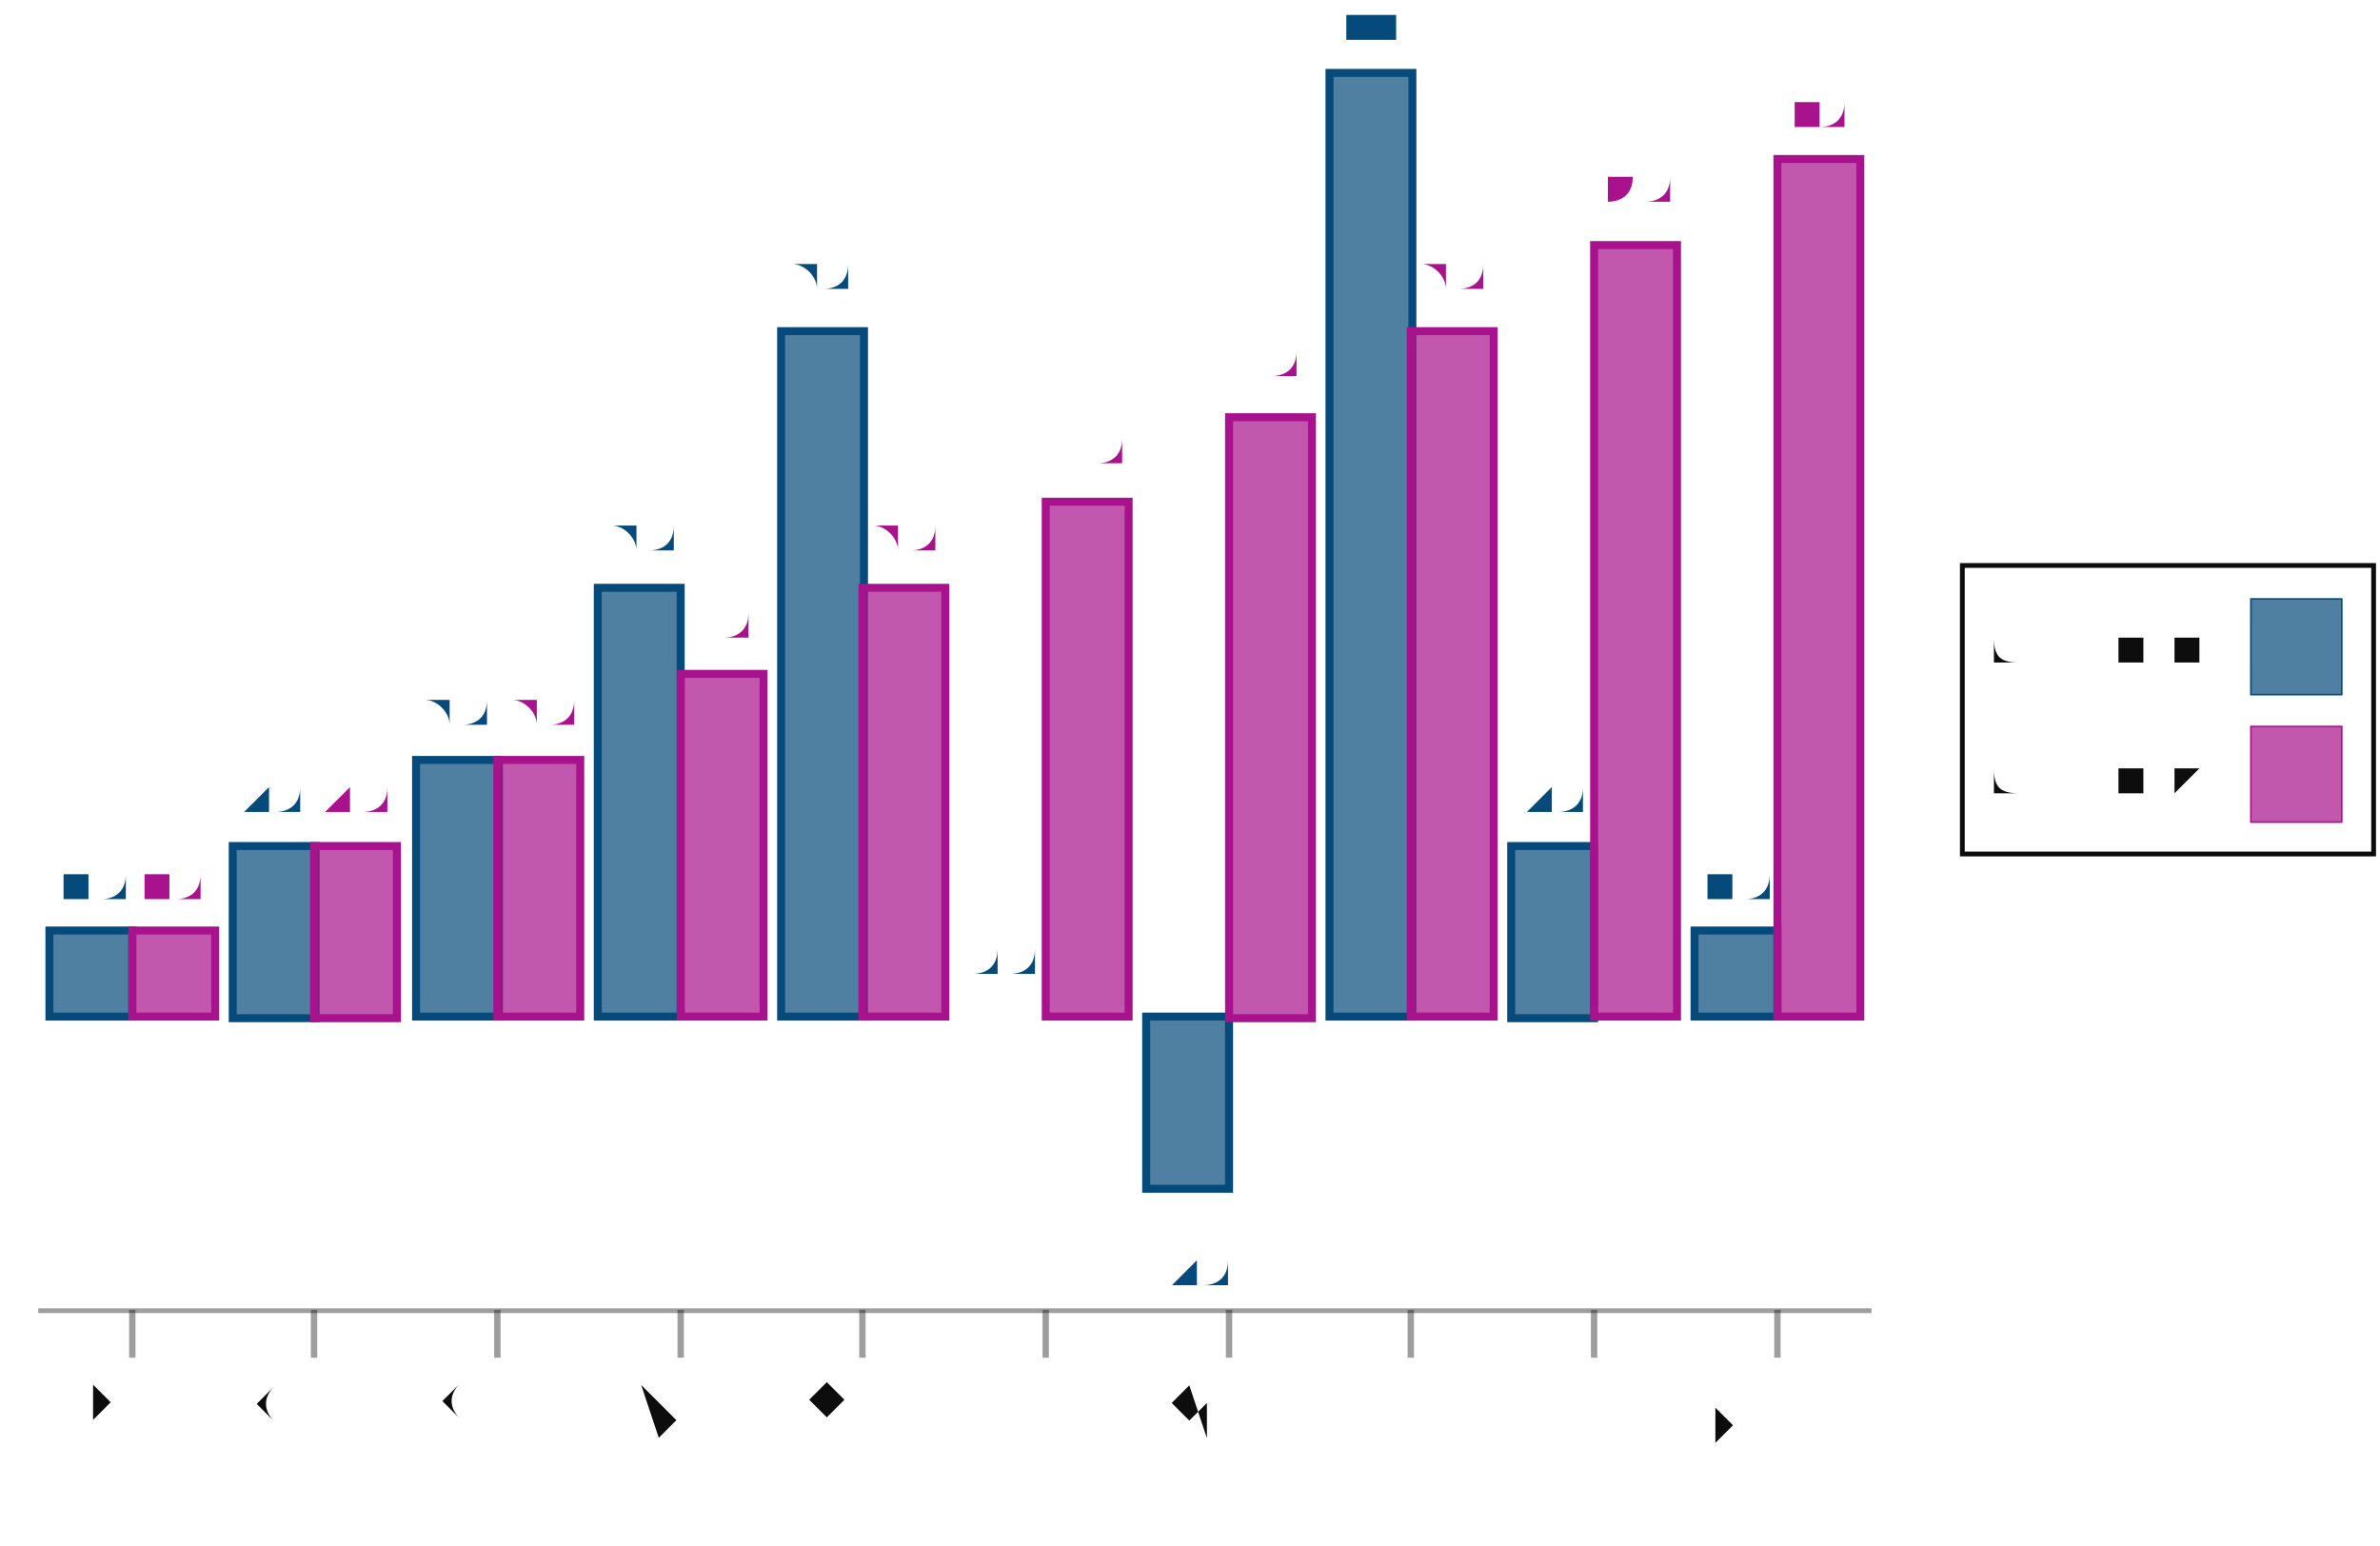
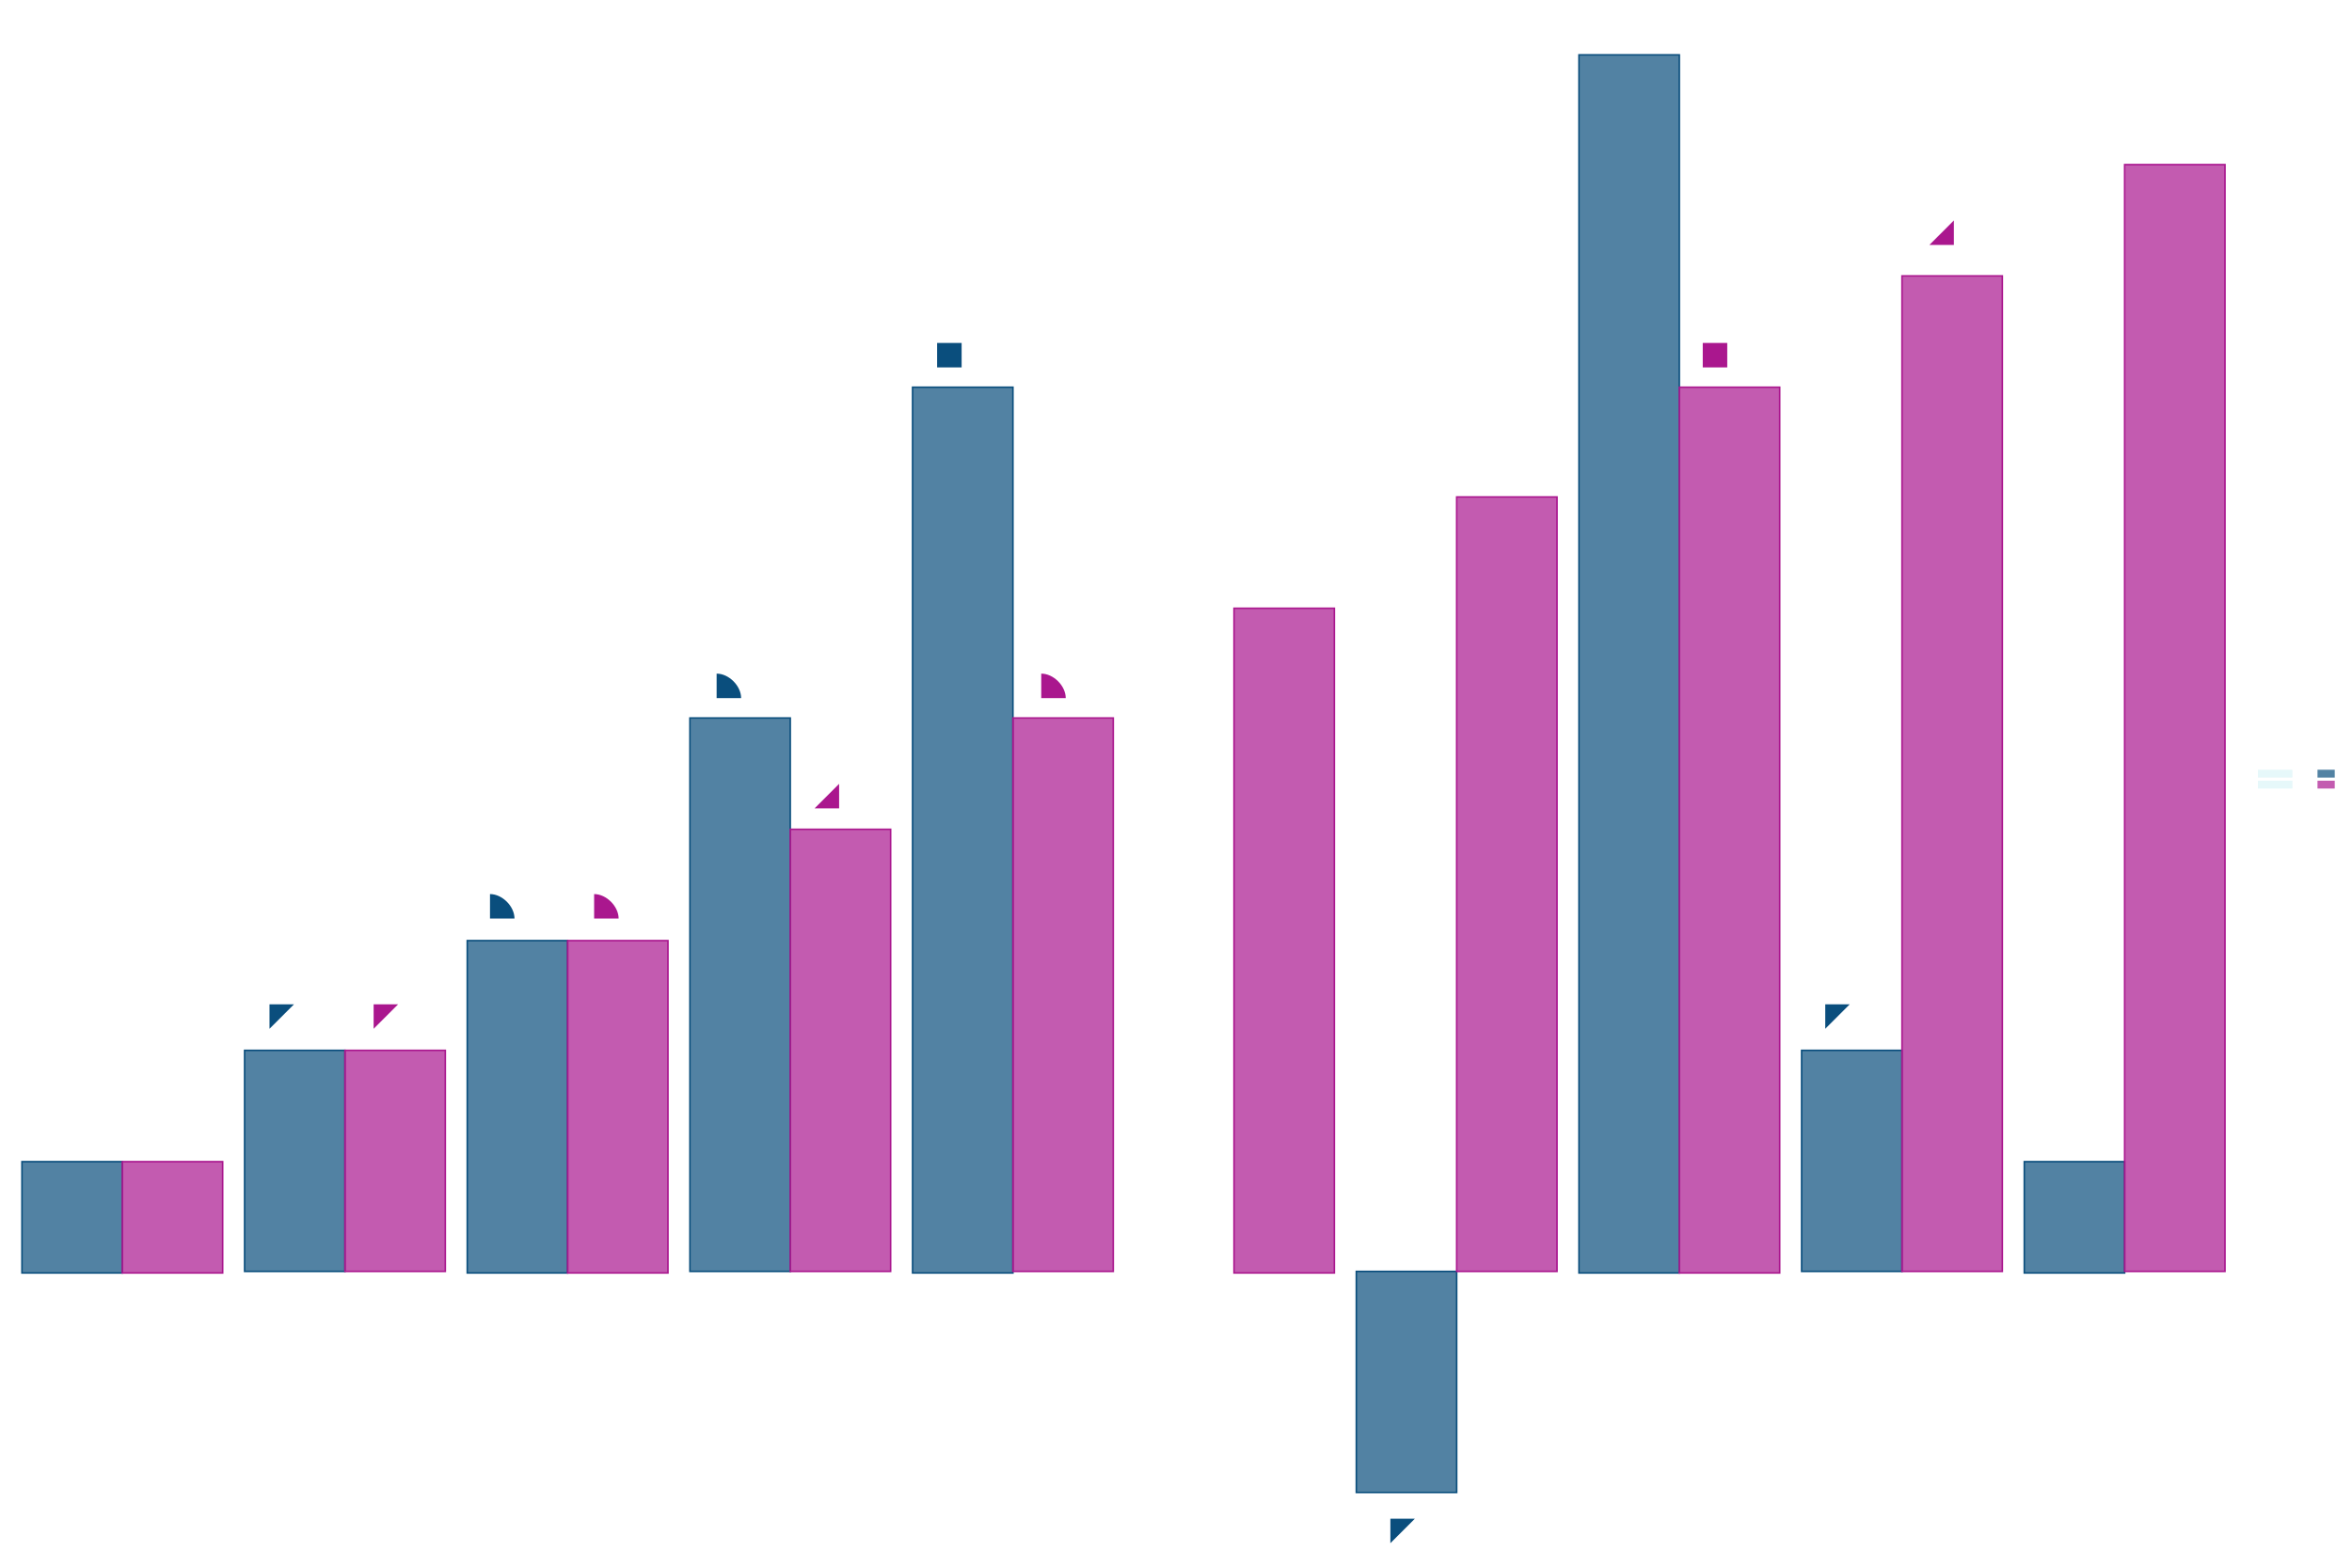
- <svg xmlns="http://www.w3.org/2000/svg" width="462" height="300" viewBox="-0.743 -0.493 1.493 0.968">
+ <svg xmlns="http://www.w3.org/2000/svg" width="450" height="300" viewBox="-0.75 -0.5 1.5 1.0">
  <style>svg {
  color-scheme: light dark;
}
{
  .canvas g, .title g, .axisbar g, .ticktext g, .tickglyph g, .ticklines g, .legendContent g text {
    fill: rgb(5%, 5%, 5%);
  }
  .ticklines g, .tickglyph g, .legendBorder g {
    stroke: rgb(5%, 5%, 5%);
  }
  .legendBorder g {
    fill: rgb(94%, 94%, 94%);
  }
}
@media (prefers-color-scheme:dark) {
  .canvas g, .title g, .axisbar g, .ticktext g, .tickglyph g, .ticklines g, .legendContent g text {
    fill: rgb(94%, 94%, 94%);
  }
  .ticklines g, .tickglyph g, .legendBorder g {
    stroke: rgb(94%, 94%, 94%);
  }
  .legendBorder g {
    fill: rgb(5%, 5%, 5%);
  }
}</style>
  <g class="chart">
    <g class="barchart">
-       <g stroke-width="0.005" stroke="rgb(2%, 29%, 48%)" stroke-opacity="1.0" fill="rgb(2%, 29%, 48%)" fill-opacity="0.7">
-         <rect width="0.052" height="0.054" x="-0.712" y="0.09" />
-         <rect width="0.052" height="0.108" x="-0.597" y="0.037" />
-         <rect width="0.052" height="0.161" x="-0.482" y="-0.017" />
-         <rect width="0.052" height="0.269" x="-0.368" y="-0.125" />
-         <rect width="0.052" height="0.43" x="-0.253" y="-0.286" />
-         <rect width="0.052" height="0" x="-0.139" y="0.144" />
-         <rect width="0.052" height="0.108" x="-0.024" y="0.144" />
-         <rect width="0.052" height="0.592" x="0.091" y="-0.448" />
-         <rect width="0.052" height="0.108" x="0.205" y="0.037" />
-         <rect width="0.052" height="0.054" x="0.32" y="0.09" />
+       <g stroke-width="0.001" stroke="rgb(2%, 29%, 48%)" stroke-opacity="1.0" fill="rgb(2%, 29%, 48%)" fill-opacity="0.7">
+         <rect width="0.064" height="0.071" x="-0.736" y="0.241" />
+         <rect width="0.064" height="0.141" x="-0.594" y="0.17" />
+         <rect width="0.064" height="0.212" x="-0.452" y="0.1" />
+         <rect width="0.064" height="0.353" x="-0.31" y="-0.042" />
+         <rect width="0.064" height="0.565" x="-0.168" y="-0.253" />
+         <rect width="0.064" height="0" x="-0.026" y="0.311" />
+         <rect width="0.064" height="0.141" x="0.115" y="0.311" />
+         <rect width="0.064" height="0.777" x="0.257" y="-0.465" />
+         <rect width="0.064" height="0.141" x="0.399" y="0.17" />
+         <rect width="0.064" height="0.071" x="0.541" y="0.241" />
      </g>
-       <g stroke-width="0.005" stroke="rgb(66%, 7%, 55%)" stroke-opacity="1.0" fill="rgb(66%, 7%, 55%)" fill-opacity="0.7">
-         <rect width="0.052" height="0.054" x="-0.66" y="0.09" />
-         <rect width="0.052" height="0.108" x="-0.546" y="0.037" />
-         <rect width="0.052" height="0.161" x="-0.431" y="-0.017" />
-         <rect width="0.052" height="0.215" x="-0.316" y="-0.071" />
-         <rect width="0.052" height="0.269" x="-0.202" y="-0.125" />
-         <rect width="0.052" height="0.323" x="-0.087" y="-0.179" />
-         <rect width="0.052" height="0.377" x="0.028" y="-0.232" />
-         <rect width="0.052" height="0.43" x="0.142" y="-0.286" />
-         <rect width="0.052" height="0.484" x="0.257" y="-0.34" />
-         <rect width="0.052" height="0.538" x="0.372" y="-0.394" />
+       <g stroke-width="0.001" stroke="rgb(66%, 7%, 55%)" stroke-opacity="1.0" fill="rgb(66%, 7%, 55%)" fill-opacity="0.7">
+         <rect width="0.064" height="0.071" x="-0.672" y="0.241" />
+         <rect width="0.064" height="0.141" x="-0.53" y="0.17" />
+         <rect width="0.064" height="0.212" x="-0.388" y="0.1" />
+         <rect width="0.064" height="0.282" x="-0.246" y="0.029" />
+         <rect width="0.064" height="0.353" x="-0.104" y="-0.042" />
+         <rect width="0.064" height="0.424" x="0.037" y="-0.112" />
+         <rect width="0.064" height="0.494" x="0.179" y="-0.183" />
+         <rect width="0.064" height="0.565" x="0.321" y="-0.253" />
+         <rect width="0.064" height="0.635" x="0.463" y="-0.324" />
+         <rect width="0.064" height="0.706" x="0.605" y="-0.395" />
      </g>
-       <g stroke-width="0.0" stroke="none" fill="rgb(2%, 29%, 48%)" fill-opacity="1.0" font-size="0.028" text-anchor="middle">
-         <text x="-0.686" y="0.067">1.0</text>
-         <text x="-0.571" y="0.013">2.0</text>
-         <text x="-0.457" y="-0.041">3.0</text>
-         <text x="-0.342" y="-0.148">5.0</text>
-         <text x="-0.227" y="-0.31">8.0</text>
-         <text x="-0.113" y="0.12">0.0</text>
-         <text x="0.002" y="0.311">-2.0</text>
-         <text x="0.117" y="-0.471">11</text>
-         <text x="0.231" y="0.013">2.0</text>
-         <text x="0.346" y="0.067">1.0</text>
+       <g stroke-width="0.0" stroke="none" fill="rgb(2%, 29%, 48%)" fill-opacity="1.0" font-size="0.024" text-anchor="middle">
+         <text x="-0.704" y="0.225">1.0</text>
+         <text x="-0.562" y="0.155">2.0</text>
+         <text x="-0.42" y="0.084">3.0</text>
+         <text x="-0.278" y="-0.057">5.0</text>
+         <text x="-0.136" y="-0.269">8.0</text>
+         <text x="0.005" y="0.296">0.0</text>
+         <text x="0.147" y="0.484">-2.0</text>
+         <text x="0.289" y="-0.481">11</text>
+         <text x="0.431" y="0.155">2.0</text>
+         <text x="0.573" y="0.225">1.0</text>
      </g>
-       <g stroke-width="0.0" stroke="none" fill="rgb(66%, 7%, 55%)" fill-opacity="1.0" font-size="0.028" text-anchor="middle">
-         <text x="-0.634" y="0.067">1.0</text>
-         <text x="-0.52" y="0.013">2.0</text>
-         <text x="-0.405" y="-0.041">3.0</text>
-         <text x="-0.29" y="-0.095">4.0</text>
-         <text x="-0.176" y="-0.148">5.0</text>
-         <text x="-0.061" y="-0.202">6.0</text>
-         <text x="0.054" y="-0.256">7.0</text>
-         <text x="0.168" y="-0.31">8.0</text>
-         <text x="0.283" y="-0.364">9.0</text>
-         <text x="0.398" y="-0.417">10</text>
+       <g stroke-width="0.0" stroke="none" fill="rgb(66%, 7%, 55%)" fill-opacity="1.0" font-size="0.024" text-anchor="middle">
+         <text x="-0.64" y="0.225">1.0</text>
+         <text x="-0.498" y="0.155">2.0</text>
+         <text x="-0.356" y="0.084">3.0</text>
+         <text x="-0.214" y="0.013">4.0</text>
+         <text x="-0.072" y="-0.057">5.0</text>
+         <text x="0.069" y="-0.128">6.0</text>
+         <text x="0.211" y="-0.198">7.0</text>
+         <text x="0.353" y="-0.269">8.0</text>
+         <text x="0.495" y="-0.34">9.0</text>
+         <text x="0.637" y="-0.41">10</text>
      </g>
    </g>
  </g>
  <g class="hud">
    <g class="axis">
      <g class="ticks">
        <g class="tickglyph">
-           <g stroke-width="0.004" stroke="rgb(5%, 5%, 5%)" stroke-opacity="0.4" fill="rgb(5%, 5%, 5%)" fill-opacity="0.4">
-             <polyline points="-0.66,0.358 -0.66,0.328" />
-             <polyline points="-0.546,0.358 -0.546,0.328" />
-             <polyline points="-0.431,0.358 -0.431,0.328" />
-             <polyline points="-0.316,0.358 -0.316,0.328" />
-             <polyline points="-0.202,0.358 -0.202,0.328" />
-             <polyline points="-0.087,0.358 -0.087,0.328" />
-             <polyline points="0.028,0.358 0.028,0.328" />
-             <polyline points="0.142,0.358 0.142,0.328" />
-             <polyline points="0.257,0.358 0.257,0.328" />
-             <polyline points="0.372,0.358 0.372,0.328" />
+           <g stroke-width="0" stroke="rgb(5%, 5%, 5%)" stroke-opacity="0.4" fill="rgb(5%, 5%, 5%)" fill-opacity="0.4">
+             <polyline points="-0.672,0.492 -0.672,0.489" />
+             <polyline points="-0.53,0.492 -0.53,0.489" />
+             <polyline points="-0.388,0.492 -0.388,0.489" />
+             <polyline points="-0.246,0.492 -0.246,0.489" />
+             <polyline points="-0.104,0.492 -0.104,0.489" />
+             <polyline points="0.037,0.492 0.037,0.489" />
+             <polyline points="0.179,0.492 0.179,0.489" />
+             <polyline points="0.321,0.492 0.321,0.489" />
+             <polyline points="0.463,0.492 0.463,0.489" />
+             <polyline points="0.605,0.492 0.605,0.489" />
          </g>
        </g>
        <g class="ticktext">
-           <g stroke-width="0.0" stroke="none" fill="rgb(5%, 5%, 5%)" fill-opacity="1.0" font-size="0.038" text-anchor="end">
-             <text x="-0.66" y="0.394" transform="rotate(-45.0, -0.6603, 0.3939)">row 1</text>
-             <text x="-0.546" y="0.394" transform="rotate(-45.0, -0.5456, 0.3939)">row 2</text>
-             <text x="-0.431" y="0.394" transform="rotate(-45.0, -0.4309, 0.3939)">row 3</text>
-             <text x="-0.316" y="0.394" transform="rotate(-45.0, -0.3163, 0.3939)">row 4</text>
-             <text x="-0.202" y="0.394" transform="rotate(-45.0, -0.2016, 0.3939)">row 5</text>
-             <text x="-0.087" y="0.394" transform="rotate(-45.0, -0.0869, 0.3939)">row 6</text>
-             <text x="0.028" y="0.394" transform="rotate(-45.0, 0.0278, 0.3939)">row 7</text>
-             <text x="0.142" y="0.394" transform="rotate(-45.0, 0.1425, 0.3939)">row 8</text>
-             <text x="0.257" y="0.394" transform="rotate(-45.0, 0.2572, 0.3939)">row 9</text>
-             <text x="0.372" y="0.394" transform="rotate(-45.0, 0.3718, 0.3939)">row 10</text>
+           <g stroke-width="0.0" stroke="none" fill="rgb(5%, 5%, 5%)" fill-opacity="1.0" font-size="0.005" text-anchor="middle">
+             <text x="-0.672" y="0.495">row 1</text>
+             <text x="-0.53" y="0.495">row 2</text>
+             <text x="-0.388" y="0.495">row 3</text>
+             <text x="-0.246" y="0.495">row 4</text>
+             <text x="-0.104" y="0.495">row 5</text>
+             <text x="0.037" y="0.495">row 6</text>
+             <text x="0.179" y="0.495">row 7</text>
+             <text x="0.321" y="0.495">row 8</text>
+             <text x="0.463" y="0.495">row 9</text>
+             <text x="0.605" y="0.495">row 10</text>
          </g>
        </g>
      </g>
      <g class="axisbar">
        <g stroke-width="0" stroke="rgb(0%, 0%, 0%)" stroke-opacity="0" fill="rgb(5%, 5%, 5%)" fill-opacity="0.4">
-           <rect width="1.15" height="0.003" x="-0.719" y="0.327" />
+           <rect width="1.419" height="0" x="-0.743" y="0.489" />
        </g>
      </g>
    </g>
    <g class="legend">
      <g class="legendBorder">
-         <g stroke-width="0.003" stroke="rgb(5%, 5%, 5%)" stroke-opacity="1.0" fill="rgb(5%, 5%, 5%)" fill-opacity="0">
-           <rect width="0.258" height="0.181" x="0.488" y="-0.139" />
+         <g stroke-width="0" stroke="rgb(5%, 5%, 5%)" stroke-opacity="1.0" fill="rgb(5%, 5%, 5%)" fill-opacity="0">
+           <rect width="0.056" height="0.016" x="0.687" y="-0.011" />
        </g>
      </g>
      <g class="legendContent">
-         <g stroke-width="0.0" stroke="none" fill="rgb(5%, 5%, 5%)" fill-opacity="1.0" font-size="0.034" text-anchor="start">
-           <text x="0.507" y="0.001">column 2</text>
+         <g stroke-width="0.0" stroke="none" fill="rgb(5%, 5%, 5%)" fill-opacity="1.0" font-size="0.004" text-anchor="start">
+           <g stroke-width="0" stroke="rgb(2%, 29%, 48%)" stroke-opacity="1.0" fill="rgb(2%, 73%, 80%)" fill-opacity="0.1">
+             <rect width="0.022" height="0.005" x="0.69" y="-0.002" />
+           </g>
+           <text x="0.69" y="0.002">column 2</text>
        </g>
-         <g stroke-width="0.001" stroke="rgb(66%, 7%, 55%)" stroke-opacity="1.0" fill="rgb(66%, 7%, 55%)" fill-opacity="0.7">
-           <rect width="0.057" height="0.06" x="0.669" y="-0.038" />
+         <g stroke-width="0" stroke="rgb(66%, 7%, 55%)" stroke-opacity="1.0" fill="rgb(66%, 7%, 55%)" fill-opacity="0.7">
+           <rect width="0.011" height="0.005" x="0.728" y="-0.002" />
        </g>
-         <g stroke-width="0.0" stroke="none" fill="rgb(5%, 5%, 5%)" fill-opacity="1.0" font-size="0.034" text-anchor="start">
-           <text x="0.507" y="-0.08">column 1</text>
+         <g stroke-width="0.0" stroke="none" fill="rgb(5%, 5%, 5%)" fill-opacity="1.0" font-size="0.004" text-anchor="start">
+           <g stroke-width="0" stroke="rgb(2%, 29%, 48%)" stroke-opacity="1.0" fill="rgb(2%, 73%, 80%)" fill-opacity="0.1">
+             <rect width="0.022" height="0.005" x="0.69" y="-0.009" />
+           </g>
+           <text x="0.69" y="-0.005">column 1</text>
        </g>
-         <g stroke-width="0.001" stroke="rgb(2%, 29%, 48%)" stroke-opacity="1.0" fill="rgb(2%, 29%, 48%)" fill-opacity="0.7">
-           <rect width="0.057" height="0.06" x="0.669" y="-0.118" />
+         <g stroke-width="0" stroke="rgb(2%, 29%, 48%)" stroke-opacity="1.0" fill="rgb(2%, 29%, 48%)" fill-opacity="0.7">
+           <rect width="0.011" height="0.005" x="0.728" y="-0.009" />
        </g>
+       </g>
+     </g>
+     <g class="frame">
+       <g stroke-width="0" stroke="rgb(0%, 0%, 0%)" stroke-opacity="0" fill="rgb(100%, 100%, 100%)" fill-opacity="0.02">
+         <rect width="1.5" height="0.998" x="-0.75" y="-0.498" />
      </g>
    </g>
  </g>
</svg>
